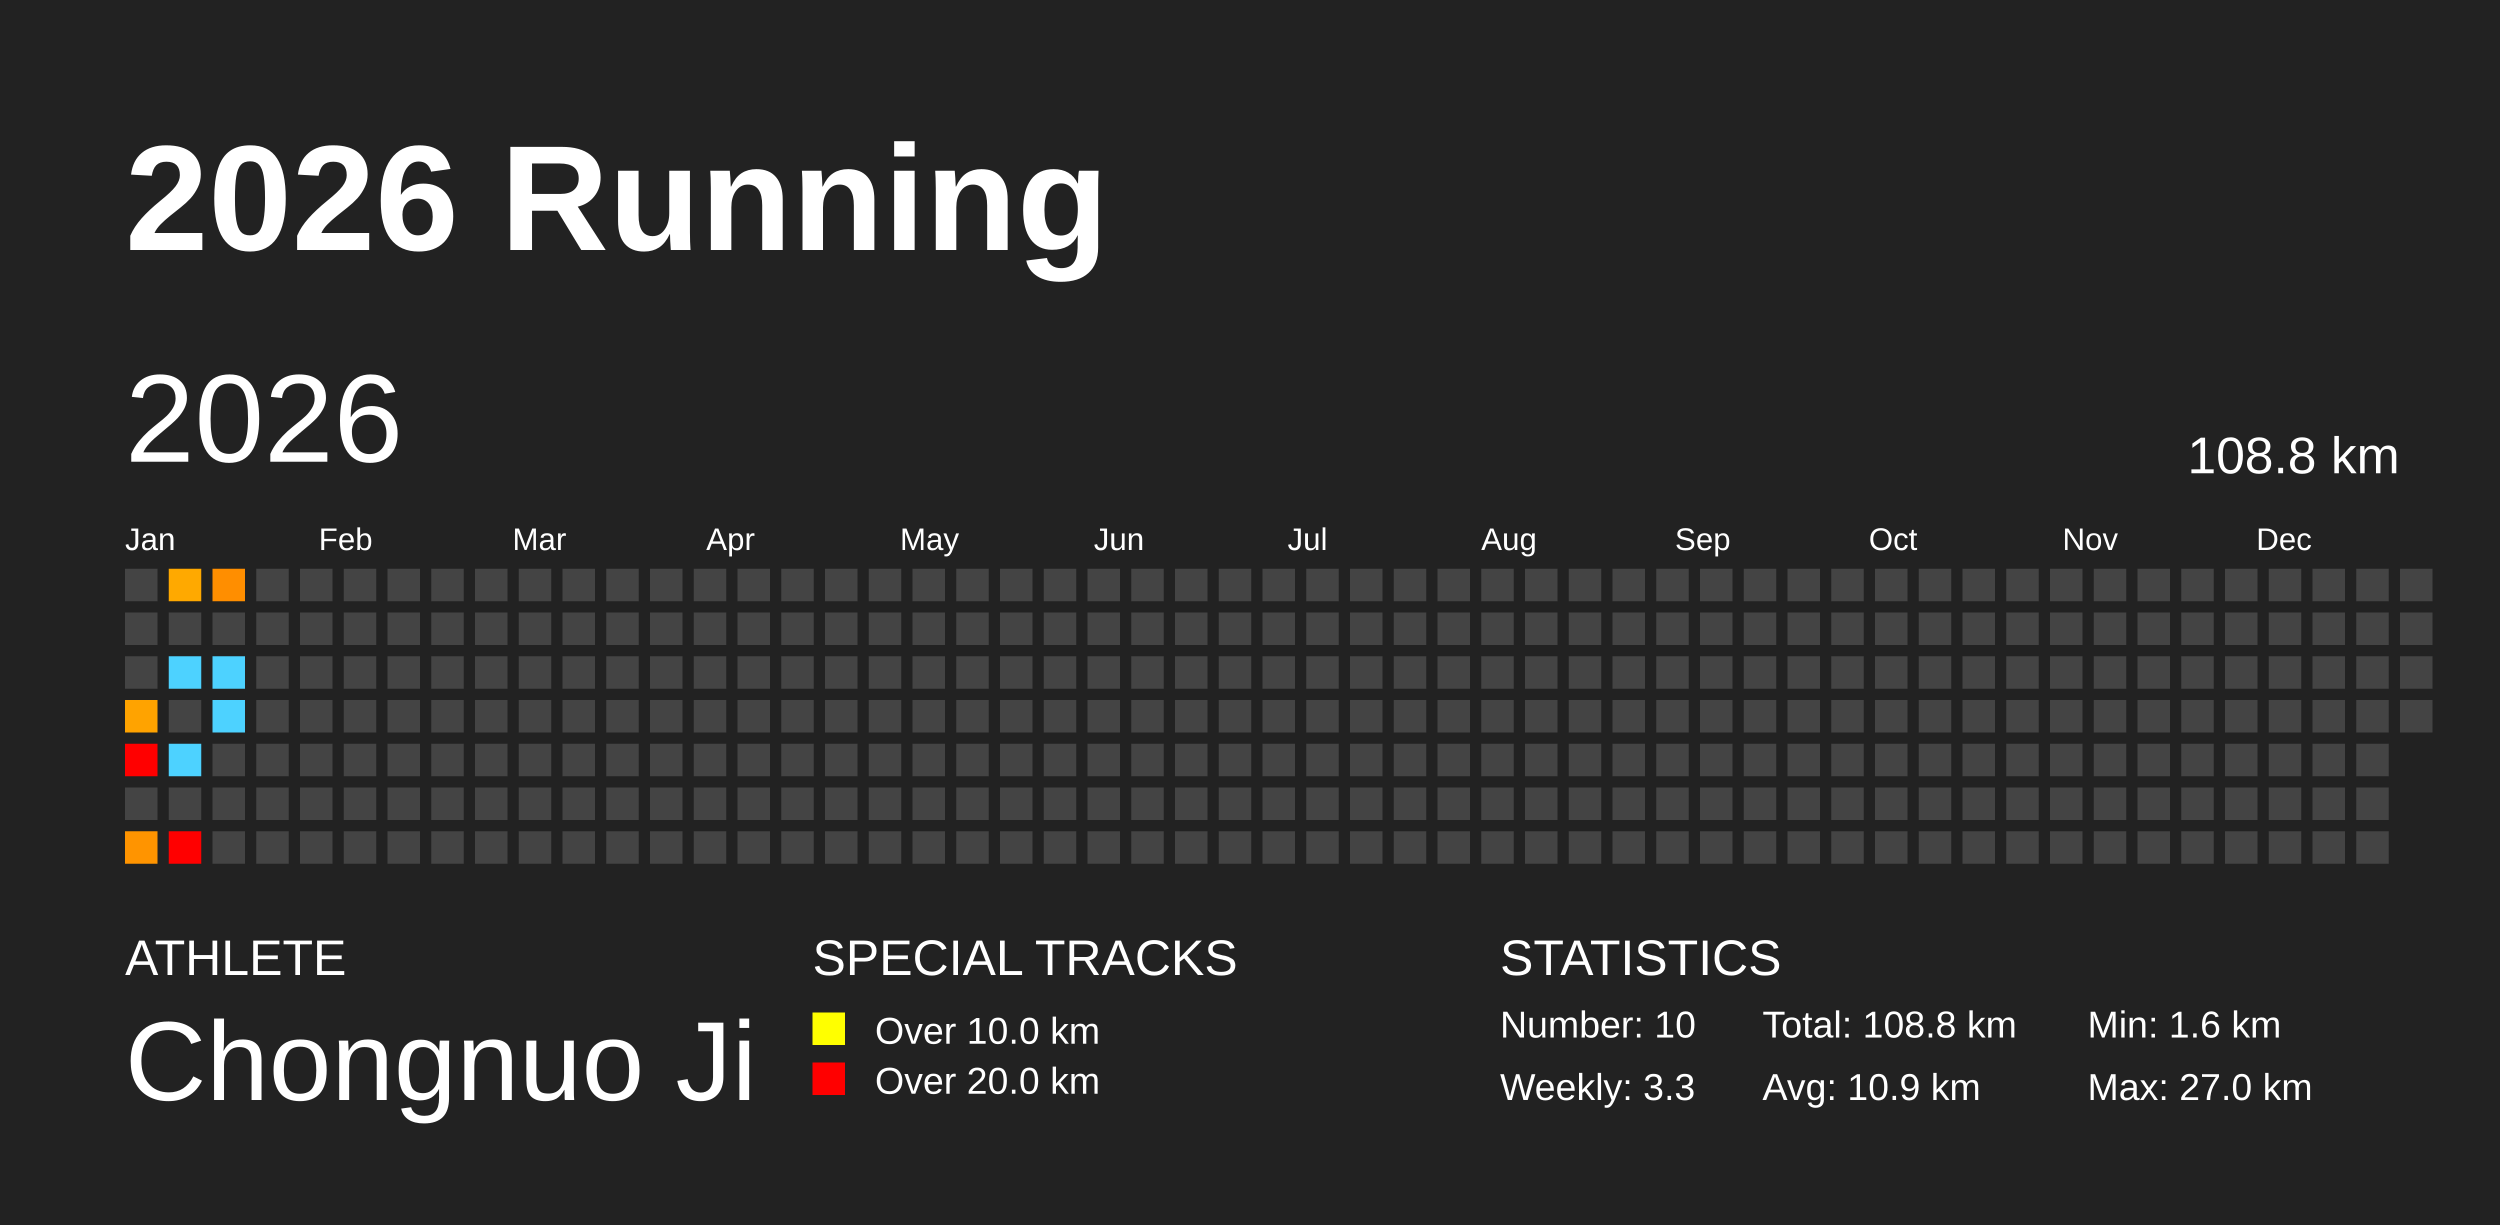
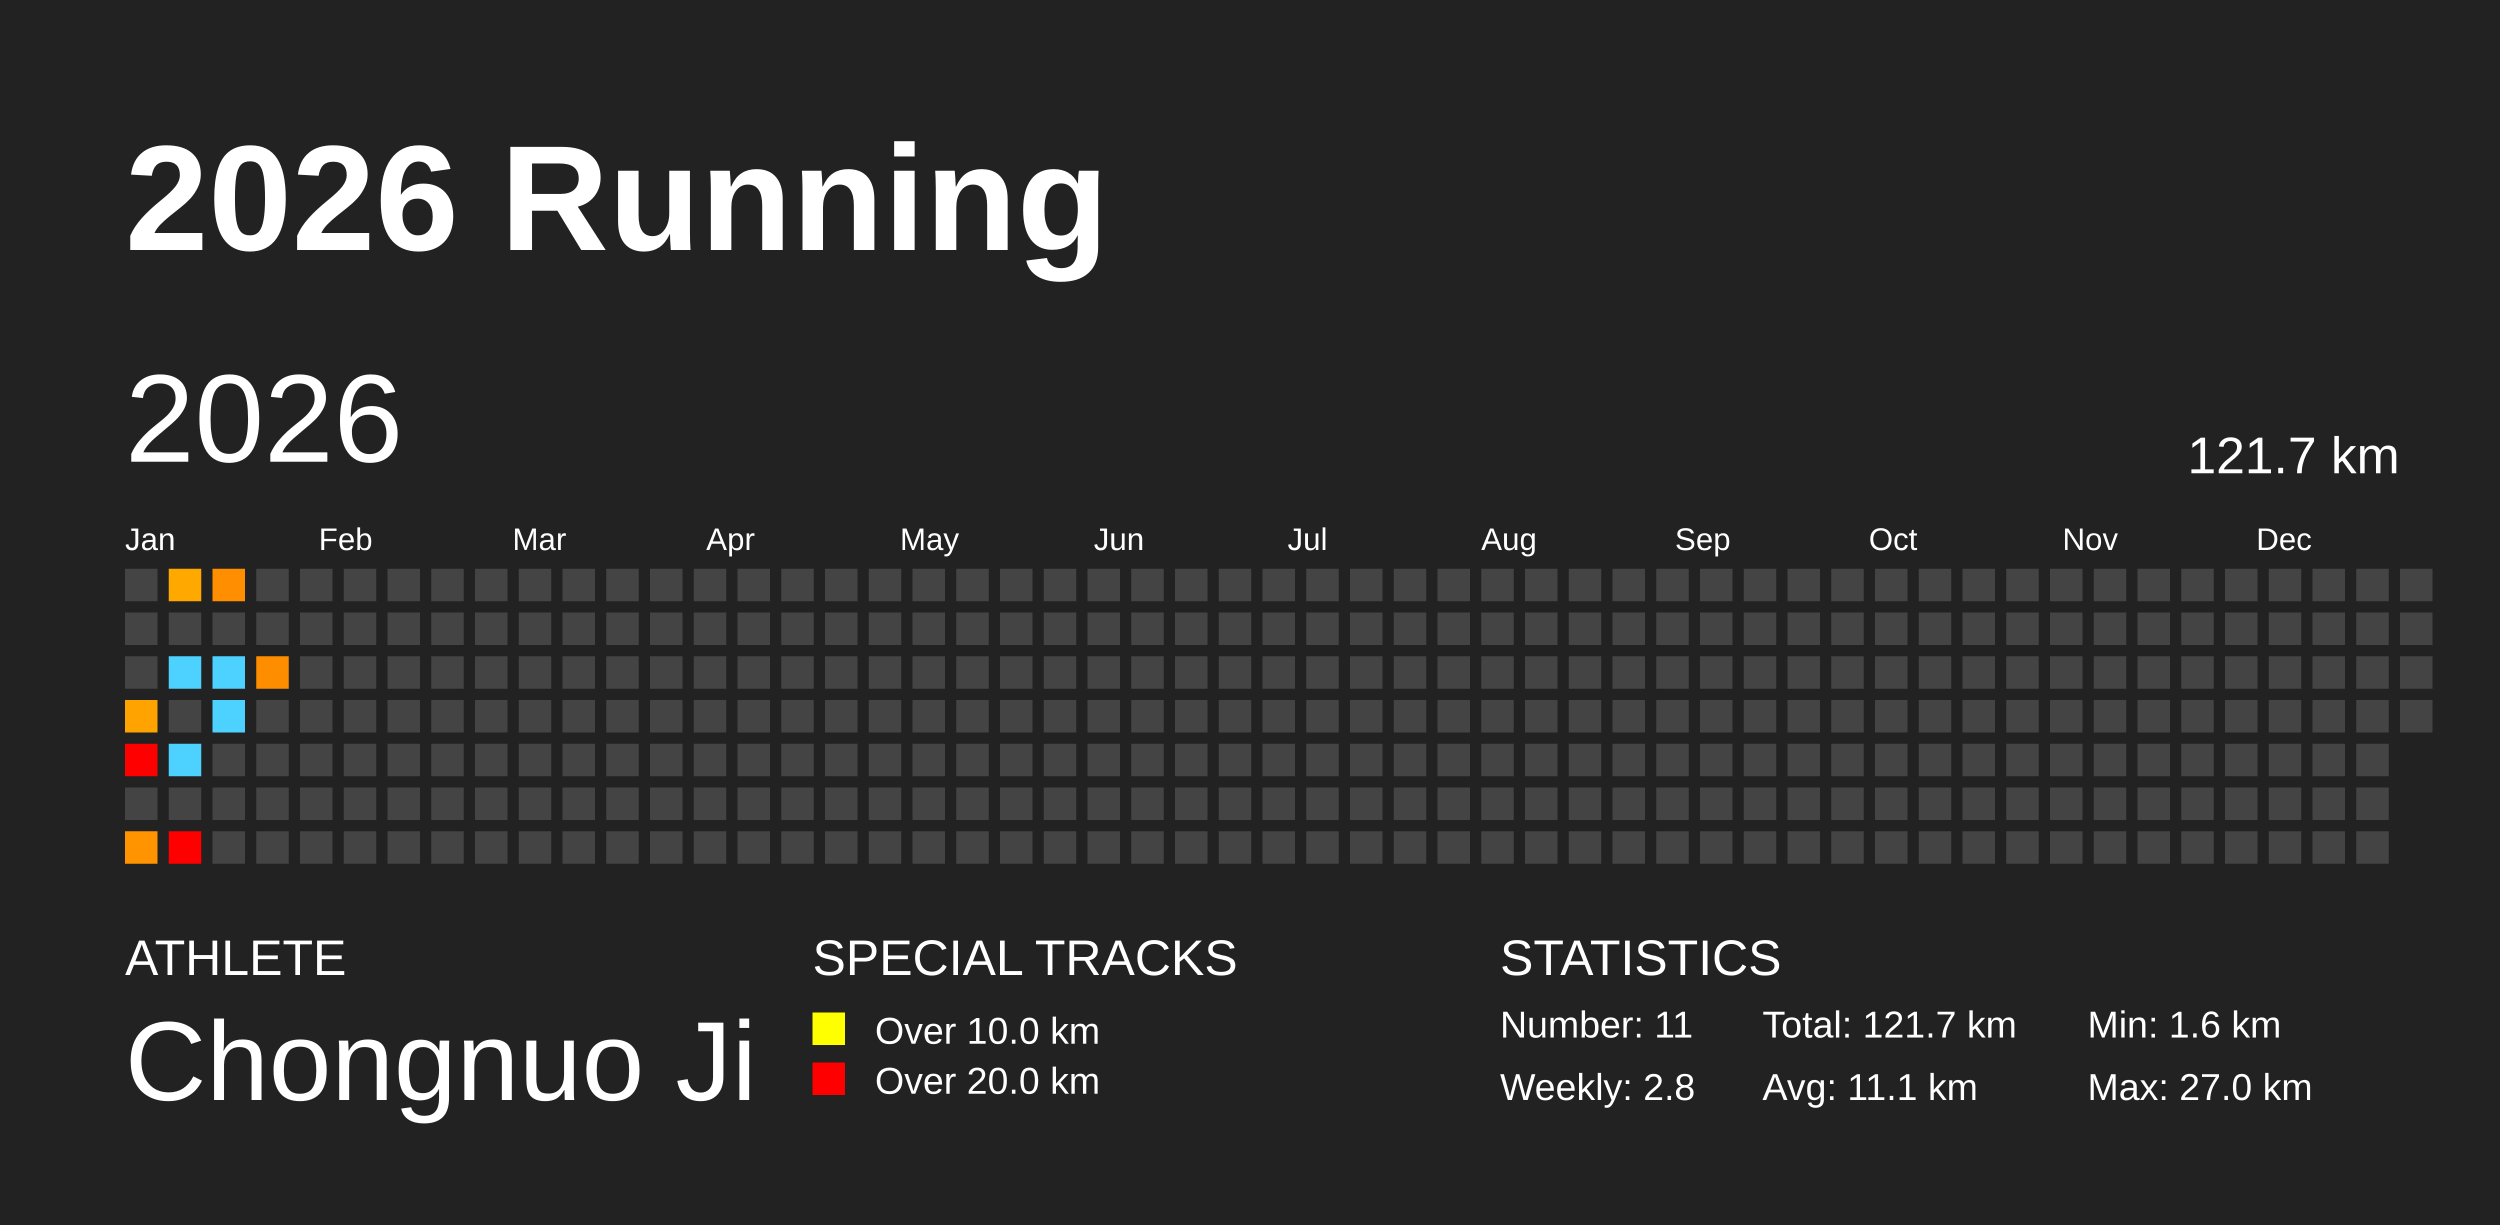
<svg xmlns="http://www.w3.org/2000/svg" baseProfile="full" height="98mm" version="1.1" viewBox="0,0,200,98" width="200mm">
  <defs />
  <rect fill="#222222" height="98" width="200" x="0" y="0" />
  <text fill="#FFFFFF" style="font-size:12px; font-family:Arial; font-weight:bold;" x="10" y="20">2026 Running</text>
  <text fill="#FFFFFF" style="font-size:4px; font-family:Arial" x="10" y="78">ATHLETE</text>
  <text fill="#FFFFFF" style="font-size:9px; font-family:Arial" x="10" y="88">Chongnuo Ji</text>
  <text fill="#FFFFFF" style="font-size:4px; font-family:Arial" x="65" y="78">SPECIAL TRACKS</text>
  <rect fill="yellow" height="2.6" width="2.6" x="65" y="81" />
  <text fill="#FFFFFF" style="font-size:3px; font-family:Arial" x="70" y="83.5">Over 10.0 km</text>
  <rect fill="red" height="2.6" width="2.6" x="65" y="85" />
  <text fill="#FFFFFF" style="font-size:3px; font-family:Arial" x="70" y="87.5">Over 20.0 km</text>
  <text fill="#FFFFFF" style="font-size:4px; font-family:Arial" x="120" y="78">STATISTICS</text>
-   <text fill="#FFFFFF" style="font-size:3px; font-family:Arial" x="120" y="83">Number: 10</text>
-   <text fill="#FFFFFF" style="font-size:3px; font-family:Arial" x="120" y="88">Weekly: 3.3</text>
-   <text fill="#FFFFFF" style="font-size:3px; font-family:Arial" x="141" y="83">Total: 108.8 km</text>
-   <text fill="#FFFFFF" style="font-size:3px; font-family:Arial" x="141" y="88">Avg: 10.9 km</text>
+   <text fill="#FFFFFF" style="font-size:3px; font-family:Arial" x="120" y="83">Number: 11</text>
+   <text fill="#FFFFFF" style="font-size:3px; font-family:Arial" x="120" y="88">Weekly: 2.8</text>
+   <text fill="#FFFFFF" style="font-size:3px; font-family:Arial" x="141" y="83">Total: 121.7 km</text>
+   <text fill="#FFFFFF" style="font-size:3px; font-family:Arial" x="141" y="88">Avg: 11.1 km</text>
  <text fill="#FFFFFF" style="font-size:3px; font-family:Arial" x="167" y="83">Min: 1.6 km</text>
  <text fill="#FFFFFF" style="font-size:3px; font-family:Arial" x="167" y="88">Max: 27.0 km</text>
  <text dominant-baseline="hanging" fill="#FFFFFF" style="font-size:10.0px; font-family:Arial;" x="10" y="30">2026</text>
-   <text dominant-baseline="hanging" fill="#FFFFFF" style="font-size:4.125px; font-family:Arial;" x="175" y="35">108.8 km</text>
+   <text dominant-baseline="hanging" fill="#FFFFFF" style="font-size:4.125px; font-family:Arial;" x="175" y="35">121.7 km</text>
  <text fill="#FFFFFF" style="font-size:2.5px; font-family:Arial" x="10.0" y="44">Jan</text>
  <text fill="#FFFFFF" style="font-size:2.5px; font-family:Arial" x="25.5" y="44">Feb</text>
  <text fill="#FFFFFF" style="font-size:2.5px; font-family:Arial" x="41.0" y="44">Mar</text>
  <text fill="#FFFFFF" style="font-size:2.5px; font-family:Arial" x="56.5" y="44">Apr</text>
  <text fill="#FFFFFF" style="font-size:2.5px; font-family:Arial" x="72.0" y="44">May</text>
  <text fill="#FFFFFF" style="font-size:2.5px; font-family:Arial" x="87.5" y="44">Jun</text>
  <text fill="#FFFFFF" style="font-size:2.5px; font-family:Arial" x="103.0" y="44">Jul</text>
  <text fill="#FFFFFF" style="font-size:2.5px; font-family:Arial" x="118.5" y="44">Aug</text>
  <text fill="#FFFFFF" style="font-size:2.5px; font-family:Arial" x="134.0" y="44">Sep</text>
  <text fill="#FFFFFF" style="font-size:2.5px; font-family:Arial" x="149.5" y="44">Oct</text>
  <text fill="#FFFFFF" style="font-size:2.5px; font-family:Arial" x="165.0" y="44">Nov</text>
  <text fill="#FFFFFF" style="font-size:2.5px; font-family:Arial" x="180.5" y="44">Dec</text>
  <rect fill="#444444" height="2.6" width="2.6" x="10.0" y="45.5" />
  <rect fill="#444444" height="2.6" width="2.6" x="10.0" y="49.0" />
  <rect fill="#444444" height="2.6" width="2.6" x="10.0" y="52.5" />
  <rect fill="#ffa300" height="2.6" width="2.6" x="10.0" y="56.0" />
  <rect fill="red" height="2.6" width="2.6" x="10.0" y="59.5" />
  <rect fill="#444444" height="2.6" width="2.6" x="10.0" y="63.0" />
  <rect fill="#ff9400" height="2.6" width="2.6" x="10.0" y="66.5" />
  <rect fill="#ffa900" height="2.6" width="2.6" x="13.5" y="45.5" />
  <rect fill="#444444" height="2.6" width="2.6" x="13.5" y="49.0" />
  <rect fill="#4dd2ff" height="2.6" width="2.6" x="13.5" y="52.5" />
  <rect fill="#444444" height="2.6" width="2.6" x="13.5" y="56.0" />
  <rect fill="#4dd2ff" height="2.6" width="2.6" x="13.5" y="59.5" />
  <rect fill="#444444" height="2.6" width="2.6" x="13.5" y="63.0" />
  <rect fill="red" height="2.6" width="2.6" x="13.5" y="66.5" />
  <rect fill="#ff8e00" height="2.6" width="2.6" x="17.0" y="45.5" />
  <rect fill="#444444" height="2.6" width="2.6" x="17.0" y="49.0" />
  <rect fill="#4dd2ff" height="2.6" width="2.6" x="17.0" y="52.5" />
  <rect fill="#4dd2ff" height="2.6" width="2.6" x="17.0" y="56.0" />
  <rect fill="#444444" height="2.6" width="2.6" x="17.0" y="59.5" />
  <rect fill="#444444" height="2.6" width="2.6" x="17.0" y="63.0" />
  <rect fill="#444444" height="2.6" width="2.6" x="17.0" y="66.5" />
  <rect fill="#444444" height="2.6" width="2.6" x="20.5" y="45.5" />
  <rect fill="#444444" height="2.6" width="2.6" x="20.5" y="49.0" />
-   <rect fill="#444444" height="2.6" width="2.6" x="20.5" y="52.5" />
+   <rect fill="#ff8d00" height="2.6" width="2.6" x="20.5" y="52.5" />
  <rect fill="#444444" height="2.6" width="2.6" x="20.5" y="56.0" />
  <rect fill="#444444" height="2.6" width="2.6" x="20.5" y="59.5" />
  <rect fill="#444444" height="2.6" width="2.6" x="20.5" y="63.0" />
  <rect fill="#444444" height="2.6" width="2.6" x="20.5" y="66.5" />
  <rect fill="#444444" height="2.6" width="2.6" x="24.0" y="45.5" />
  <rect fill="#444444" height="2.6" width="2.6" x="24.0" y="49.0" />
  <rect fill="#444444" height="2.6" width="2.6" x="24.0" y="52.5" />
  <rect fill="#444444" height="2.6" width="2.6" x="24.0" y="56.0" />
  <rect fill="#444444" height="2.6" width="2.6" x="24.0" y="59.5" />
  <rect fill="#444444" height="2.6" width="2.6" x="24.0" y="63.0" />
  <rect fill="#444444" height="2.6" width="2.6" x="24.0" y="66.5" />
  <rect fill="#444444" height="2.6" width="2.6" x="27.5" y="45.5" />
  <rect fill="#444444" height="2.6" width="2.6" x="27.5" y="49.0" />
  <rect fill="#444444" height="2.6" width="2.6" x="27.5" y="52.5" />
  <rect fill="#444444" height="2.6" width="2.6" x="27.5" y="56.0" />
  <rect fill="#444444" height="2.6" width="2.6" x="27.5" y="59.5" />
  <rect fill="#444444" height="2.6" width="2.6" x="27.5" y="63.0" />
  <rect fill="#444444" height="2.6" width="2.6" x="27.5" y="66.5" />
  <rect fill="#444444" height="2.6" width="2.6" x="31.0" y="45.5" />
  <rect fill="#444444" height="2.6" width="2.6" x="31.0" y="49.0" />
  <rect fill="#444444" height="2.6" width="2.6" x="31.0" y="52.5" />
  <rect fill="#444444" height="2.6" width="2.6" x="31.0" y="56.0" />
  <rect fill="#444444" height="2.6" width="2.6" x="31.0" y="59.5" />
  <rect fill="#444444" height="2.6" width="2.6" x="31.0" y="63.0" />
  <rect fill="#444444" height="2.6" width="2.6" x="31.0" y="66.5" />
  <rect fill="#444444" height="2.6" width="2.6" x="34.5" y="45.5" />
  <rect fill="#444444" height="2.6" width="2.6" x="34.5" y="49.0" />
  <rect fill="#444444" height="2.6" width="2.6" x="34.5" y="52.5" />
  <rect fill="#444444" height="2.6" width="2.6" x="34.5" y="56.0" />
  <rect fill="#444444" height="2.6" width="2.6" x="34.5" y="59.5" />
  <rect fill="#444444" height="2.6" width="2.6" x="34.5" y="63.0" />
  <rect fill="#444444" height="2.6" width="2.6" x="34.5" y="66.5" />
  <rect fill="#444444" height="2.6" width="2.6" x="38.0" y="45.5" />
  <rect fill="#444444" height="2.6" width="2.6" x="38.0" y="49.0" />
  <rect fill="#444444" height="2.6" width="2.6" x="38.0" y="52.5" />
  <rect fill="#444444" height="2.6" width="2.6" x="38.0" y="56.0" />
  <rect fill="#444444" height="2.6" width="2.6" x="38.0" y="59.5" />
  <rect fill="#444444" height="2.6" width="2.6" x="38.0" y="63.0" />
  <rect fill="#444444" height="2.6" width="2.6" x="38.0" y="66.5" />
  <rect fill="#444444" height="2.6" width="2.6" x="41.5" y="45.5" />
  <rect fill="#444444" height="2.6" width="2.6" x="41.5" y="49.0" />
  <rect fill="#444444" height="2.6" width="2.6" x="41.5" y="52.5" />
  <rect fill="#444444" height="2.6" width="2.6" x="41.5" y="56.0" />
  <rect fill="#444444" height="2.6" width="2.6" x="41.5" y="59.5" />
  <rect fill="#444444" height="2.6" width="2.6" x="41.5" y="63.0" />
  <rect fill="#444444" height="2.6" width="2.6" x="41.5" y="66.5" />
  <rect fill="#444444" height="2.6" width="2.6" x="45.0" y="45.5" />
  <rect fill="#444444" height="2.6" width="2.6" x="45.0" y="49.0" />
  <rect fill="#444444" height="2.6" width="2.6" x="45.0" y="52.5" />
  <rect fill="#444444" height="2.6" width="2.6" x="45.0" y="56.0" />
  <rect fill="#444444" height="2.6" width="2.6" x="45.0" y="59.5" />
  <rect fill="#444444" height="2.6" width="2.6" x="45.0" y="63.0" />
  <rect fill="#444444" height="2.6" width="2.6" x="45.0" y="66.5" />
  <rect fill="#444444" height="2.6" width="2.6" x="48.5" y="45.5" />
  <rect fill="#444444" height="2.6" width="2.6" x="48.5" y="49.0" />
  <rect fill="#444444" height="2.6" width="2.6" x="48.5" y="52.5" />
  <rect fill="#444444" height="2.6" width="2.6" x="48.5" y="56.0" />
  <rect fill="#444444" height="2.6" width="2.6" x="48.5" y="59.5" />
  <rect fill="#444444" height="2.6" width="2.6" x="48.5" y="63.0" />
  <rect fill="#444444" height="2.6" width="2.6" x="48.5" y="66.5" />
  <rect fill="#444444" height="2.6" width="2.6" x="52.0" y="45.5" />
  <rect fill="#444444" height="2.6" width="2.6" x="52.0" y="49.0" />
  <rect fill="#444444" height="2.6" width="2.6" x="52.0" y="52.5" />
  <rect fill="#444444" height="2.6" width="2.6" x="52.0" y="56.0" />
  <rect fill="#444444" height="2.6" width="2.6" x="52.0" y="59.5" />
  <rect fill="#444444" height="2.6" width="2.6" x="52.0" y="63.0" />
  <rect fill="#444444" height="2.6" width="2.6" x="52.0" y="66.5" />
  <rect fill="#444444" height="2.6" width="2.6" x="55.5" y="45.5" />
  <rect fill="#444444" height="2.6" width="2.6" x="55.5" y="49.0" />
  <rect fill="#444444" height="2.6" width="2.6" x="55.5" y="52.5" />
  <rect fill="#444444" height="2.6" width="2.6" x="55.5" y="56.0" />
  <rect fill="#444444" height="2.6" width="2.6" x="55.5" y="59.5" />
  <rect fill="#444444" height="2.6" width="2.6" x="55.5" y="63.0" />
  <rect fill="#444444" height="2.6" width="2.6" x="55.5" y="66.5" />
  <rect fill="#444444" height="2.6" width="2.6" x="59.0" y="45.5" />
  <rect fill="#444444" height="2.6" width="2.6" x="59.0" y="49.0" />
  <rect fill="#444444" height="2.6" width="2.6" x="59.0" y="52.5" />
  <rect fill="#444444" height="2.6" width="2.6" x="59.0" y="56.0" />
  <rect fill="#444444" height="2.6" width="2.6" x="59.0" y="59.5" />
  <rect fill="#444444" height="2.6" width="2.6" x="59.0" y="63.0" />
  <rect fill="#444444" height="2.6" width="2.6" x="59.0" y="66.5" />
  <rect fill="#444444" height="2.6" width="2.6" x="62.5" y="45.5" />
  <rect fill="#444444" height="2.6" width="2.6" x="62.5" y="49.0" />
  <rect fill="#444444" height="2.6" width="2.6" x="62.5" y="52.5" />
  <rect fill="#444444" height="2.6" width="2.6" x="62.5" y="56.0" />
  <rect fill="#444444" height="2.6" width="2.6" x="62.5" y="59.5" />
  <rect fill="#444444" height="2.6" width="2.6" x="62.5" y="63.0" />
  <rect fill="#444444" height="2.6" width="2.6" x="62.5" y="66.5" />
  <rect fill="#444444" height="2.6" width="2.6" x="66.0" y="45.5" />
  <rect fill="#444444" height="2.6" width="2.6" x="66.0" y="49.0" />
  <rect fill="#444444" height="2.6" width="2.6" x="66.0" y="52.5" />
  <rect fill="#444444" height="2.6" width="2.6" x="66.0" y="56.0" />
  <rect fill="#444444" height="2.6" width="2.6" x="66.0" y="59.5" />
  <rect fill="#444444" height="2.6" width="2.6" x="66.0" y="63.0" />
  <rect fill="#444444" height="2.6" width="2.6" x="66.0" y="66.5" />
  <rect fill="#444444" height="2.6" width="2.6" x="69.5" y="45.5" />
  <rect fill="#444444" height="2.6" width="2.6" x="69.5" y="49.0" />
  <rect fill="#444444" height="2.6" width="2.6" x="69.5" y="52.5" />
  <rect fill="#444444" height="2.6" width="2.6" x="69.5" y="56.0" />
  <rect fill="#444444" height="2.6" width="2.6" x="69.5" y="59.5" />
  <rect fill="#444444" height="2.6" width="2.6" x="69.5" y="63.0" />
  <rect fill="#444444" height="2.6" width="2.6" x="69.5" y="66.5" />
  <rect fill="#444444" height="2.6" width="2.6" x="73.0" y="45.5" />
  <rect fill="#444444" height="2.6" width="2.6" x="73.0" y="49.0" />
  <rect fill="#444444" height="2.6" width="2.6" x="73.0" y="52.5" />
  <rect fill="#444444" height="2.6" width="2.6" x="73.0" y="56.0" />
  <rect fill="#444444" height="2.6" width="2.6" x="73.0" y="59.5" />
  <rect fill="#444444" height="2.6" width="2.6" x="73.0" y="63.0" />
  <rect fill="#444444" height="2.6" width="2.6" x="73.0" y="66.5" />
  <rect fill="#444444" height="2.6" width="2.6" x="76.5" y="45.5" />
  <rect fill="#444444" height="2.6" width="2.6" x="76.5" y="49.0" />
  <rect fill="#444444" height="2.6" width="2.6" x="76.5" y="52.5" />
  <rect fill="#444444" height="2.6" width="2.6" x="76.5" y="56.0" />
  <rect fill="#444444" height="2.6" width="2.6" x="76.5" y="59.5" />
  <rect fill="#444444" height="2.6" width="2.6" x="76.5" y="63.0" />
  <rect fill="#444444" height="2.6" width="2.6" x="76.5" y="66.5" />
  <rect fill="#444444" height="2.6" width="2.6" x="80.0" y="45.5" />
  <rect fill="#444444" height="2.6" width="2.6" x="80.0" y="49.0" />
  <rect fill="#444444" height="2.6" width="2.6" x="80.0" y="52.5" />
  <rect fill="#444444" height="2.6" width="2.6" x="80.0" y="56.0" />
  <rect fill="#444444" height="2.6" width="2.6" x="80.0" y="59.5" />
  <rect fill="#444444" height="2.6" width="2.6" x="80.0" y="63.0" />
  <rect fill="#444444" height="2.6" width="2.6" x="80.0" y="66.5" />
  <rect fill="#444444" height="2.6" width="2.6" x="83.5" y="45.5" />
  <rect fill="#444444" height="2.6" width="2.6" x="83.5" y="49.0" />
  <rect fill="#444444" height="2.6" width="2.6" x="83.5" y="52.5" />
  <rect fill="#444444" height="2.6" width="2.6" x="83.5" y="56.0" />
  <rect fill="#444444" height="2.6" width="2.6" x="83.5" y="59.5" />
  <rect fill="#444444" height="2.6" width="2.6" x="83.5" y="63.0" />
  <rect fill="#444444" height="2.6" width="2.6" x="83.5" y="66.5" />
  <rect fill="#444444" height="2.6" width="2.6" x="87.0" y="45.5" />
  <rect fill="#444444" height="2.6" width="2.6" x="87.0" y="49.0" />
  <rect fill="#444444" height="2.6" width="2.6" x="87.0" y="52.5" />
  <rect fill="#444444" height="2.6" width="2.6" x="87.0" y="56.0" />
  <rect fill="#444444" height="2.6" width="2.6" x="87.0" y="59.5" />
  <rect fill="#444444" height="2.6" width="2.6" x="87.0" y="63.0" />
  <rect fill="#444444" height="2.6" width="2.6" x="87.0" y="66.5" />
  <rect fill="#444444" height="2.6" width="2.6" x="90.5" y="45.5" />
  <rect fill="#444444" height="2.6" width="2.6" x="90.5" y="49.0" />
  <rect fill="#444444" height="2.6" width="2.6" x="90.5" y="52.5" />
  <rect fill="#444444" height="2.6" width="2.6" x="90.5" y="56.0" />
  <rect fill="#444444" height="2.6" width="2.6" x="90.5" y="59.5" />
  <rect fill="#444444" height="2.6" width="2.6" x="90.5" y="63.0" />
  <rect fill="#444444" height="2.6" width="2.6" x="90.5" y="66.5" />
  <rect fill="#444444" height="2.6" width="2.6" x="94.0" y="45.5" />
  <rect fill="#444444" height="2.6" width="2.6" x="94.0" y="49.0" />
  <rect fill="#444444" height="2.6" width="2.6" x="94.0" y="52.5" />
  <rect fill="#444444" height="2.6" width="2.6" x="94.0" y="56.0" />
  <rect fill="#444444" height="2.6" width="2.6" x="94.0" y="59.5" />
  <rect fill="#444444" height="2.6" width="2.6" x="94.0" y="63.0" />
  <rect fill="#444444" height="2.6" width="2.6" x="94.0" y="66.5" />
  <rect fill="#444444" height="2.6" width="2.6" x="97.5" y="45.5" />
  <rect fill="#444444" height="2.6" width="2.6" x="97.5" y="49.0" />
  <rect fill="#444444" height="2.6" width="2.6" x="97.5" y="52.5" />
  <rect fill="#444444" height="2.6" width="2.6" x="97.5" y="56.0" />
  <rect fill="#444444" height="2.6" width="2.6" x="97.5" y="59.5" />
  <rect fill="#444444" height="2.6" width="2.6" x="97.5" y="63.0" />
  <rect fill="#444444" height="2.6" width="2.6" x="97.5" y="66.5" />
  <rect fill="#444444" height="2.6" width="2.6" x="101.0" y="45.5" />
  <rect fill="#444444" height="2.6" width="2.6" x="101.0" y="49.0" />
  <rect fill="#444444" height="2.6" width="2.6" x="101.0" y="52.5" />
  <rect fill="#444444" height="2.6" width="2.6" x="101.0" y="56.0" />
  <rect fill="#444444" height="2.6" width="2.6" x="101.0" y="59.5" />
  <rect fill="#444444" height="2.6" width="2.6" x="101.0" y="63.0" />
  <rect fill="#444444" height="2.6" width="2.6" x="101.0" y="66.5" />
  <rect fill="#444444" height="2.6" width="2.6" x="104.5" y="45.5" />
  <rect fill="#444444" height="2.6" width="2.6" x="104.5" y="49.0" />
  <rect fill="#444444" height="2.6" width="2.6" x="104.5" y="52.5" />
  <rect fill="#444444" height="2.6" width="2.6" x="104.5" y="56.0" />
  <rect fill="#444444" height="2.6" width="2.6" x="104.5" y="59.5" />
  <rect fill="#444444" height="2.6" width="2.6" x="104.5" y="63.0" />
  <rect fill="#444444" height="2.6" width="2.6" x="104.5" y="66.5" />
  <rect fill="#444444" height="2.6" width="2.6" x="108.0" y="45.5" />
  <rect fill="#444444" height="2.6" width="2.6" x="108.0" y="49.0" />
  <rect fill="#444444" height="2.6" width="2.6" x="108.0" y="52.5" />
  <rect fill="#444444" height="2.6" width="2.6" x="108.0" y="56.0" />
  <rect fill="#444444" height="2.6" width="2.6" x="108.0" y="59.5" />
  <rect fill="#444444" height="2.6" width="2.6" x="108.0" y="63.0" />
  <rect fill="#444444" height="2.6" width="2.6" x="108.0" y="66.5" />
  <rect fill="#444444" height="2.6" width="2.6" x="111.5" y="45.5" />
  <rect fill="#444444" height="2.6" width="2.6" x="111.5" y="49.0" />
  <rect fill="#444444" height="2.6" width="2.6" x="111.5" y="52.5" />
  <rect fill="#444444" height="2.6" width="2.6" x="111.5" y="56.0" />
  <rect fill="#444444" height="2.6" width="2.6" x="111.5" y="59.5" />
  <rect fill="#444444" height="2.6" width="2.6" x="111.5" y="63.0" />
  <rect fill="#444444" height="2.6" width="2.6" x="111.5" y="66.5" />
  <rect fill="#444444" height="2.6" width="2.6" x="115.0" y="45.5" />
  <rect fill="#444444" height="2.6" width="2.6" x="115.0" y="49.0" />
  <rect fill="#444444" height="2.6" width="2.6" x="115.0" y="52.5" />
  <rect fill="#444444" height="2.6" width="2.6" x="115.0" y="56.0" />
  <rect fill="#444444" height="2.6" width="2.6" x="115.0" y="59.5" />
  <rect fill="#444444" height="2.6" width="2.6" x="115.0" y="63.0" />
  <rect fill="#444444" height="2.6" width="2.6" x="115.0" y="66.5" />
  <rect fill="#444444" height="2.6" width="2.6" x="118.5" y="45.5" />
  <rect fill="#444444" height="2.6" width="2.6" x="118.5" y="49.0" />
  <rect fill="#444444" height="2.6" width="2.6" x="118.5" y="52.5" />
  <rect fill="#444444" height="2.6" width="2.6" x="118.5" y="56.0" />
  <rect fill="#444444" height="2.6" width="2.6" x="118.5" y="59.5" />
  <rect fill="#444444" height="2.6" width="2.6" x="118.5" y="63.0" />
  <rect fill="#444444" height="2.6" width="2.6" x="118.5" y="66.5" />
  <rect fill="#444444" height="2.6" width="2.6" x="122.0" y="45.5" />
  <rect fill="#444444" height="2.6" width="2.6" x="122.0" y="49.0" />
  <rect fill="#444444" height="2.6" width="2.6" x="122.0" y="52.5" />
  <rect fill="#444444" height="2.6" width="2.6" x="122.0" y="56.0" />
  <rect fill="#444444" height="2.6" width="2.6" x="122.0" y="59.5" />
  <rect fill="#444444" height="2.6" width="2.6" x="122.0" y="63.0" />
  <rect fill="#444444" height="2.6" width="2.6" x="122.0" y="66.5" />
  <rect fill="#444444" height="2.6" width="2.6" x="125.5" y="45.5" />
  <rect fill="#444444" height="2.6" width="2.6" x="125.5" y="49.0" />
  <rect fill="#444444" height="2.6" width="2.6" x="125.5" y="52.5" />
  <rect fill="#444444" height="2.6" width="2.6" x="125.5" y="56.0" />
  <rect fill="#444444" height="2.6" width="2.6" x="125.5" y="59.5" />
  <rect fill="#444444" height="2.6" width="2.6" x="125.5" y="63.0" />
  <rect fill="#444444" height="2.6" width="2.6" x="125.5" y="66.5" />
  <rect fill="#444444" height="2.6" width="2.6" x="129.0" y="45.5" />
  <rect fill="#444444" height="2.6" width="2.6" x="129.0" y="49.0" />
  <rect fill="#444444" height="2.6" width="2.6" x="129.0" y="52.5" />
  <rect fill="#444444" height="2.6" width="2.6" x="129.0" y="56.0" />
  <rect fill="#444444" height="2.6" width="2.6" x="129.0" y="59.5" />
  <rect fill="#444444" height="2.6" width="2.6" x="129.0" y="63.0" />
  <rect fill="#444444" height="2.6" width="2.6" x="129.0" y="66.5" />
  <rect fill="#444444" height="2.6" width="2.6" x="132.5" y="45.5" />
  <rect fill="#444444" height="2.6" width="2.6" x="132.5" y="49.0" />
  <rect fill="#444444" height="2.6" width="2.6" x="132.5" y="52.5" />
  <rect fill="#444444" height="2.6" width="2.6" x="132.5" y="56.0" />
  <rect fill="#444444" height="2.6" width="2.6" x="132.5" y="59.5" />
  <rect fill="#444444" height="2.6" width="2.6" x="132.5" y="63.0" />
  <rect fill="#444444" height="2.6" width="2.6" x="132.5" y="66.5" />
  <rect fill="#444444" height="2.6" width="2.6" x="136.0" y="45.5" />
  <rect fill="#444444" height="2.6" width="2.6" x="136.0" y="49.0" />
  <rect fill="#444444" height="2.6" width="2.6" x="136.0" y="52.5" />
  <rect fill="#444444" height="2.6" width="2.6" x="136.0" y="56.0" />
  <rect fill="#444444" height="2.6" width="2.6" x="136.0" y="59.5" />
  <rect fill="#444444" height="2.6" width="2.6" x="136.0" y="63.0" />
  <rect fill="#444444" height="2.6" width="2.6" x="136.0" y="66.5" />
  <rect fill="#444444" height="2.6" width="2.6" x="139.5" y="45.5" />
  <rect fill="#444444" height="2.6" width="2.6" x="139.5" y="49.0" />
  <rect fill="#444444" height="2.6" width="2.6" x="139.5" y="52.5" />
  <rect fill="#444444" height="2.6" width="2.6" x="139.5" y="56.0" />
  <rect fill="#444444" height="2.6" width="2.6" x="139.5" y="59.5" />
  <rect fill="#444444" height="2.6" width="2.6" x="139.5" y="63.0" />
  <rect fill="#444444" height="2.6" width="2.6" x="139.5" y="66.5" />
  <rect fill="#444444" height="2.6" width="2.6" x="143.0" y="45.5" />
  <rect fill="#444444" height="2.6" width="2.6" x="143.0" y="49.0" />
  <rect fill="#444444" height="2.6" width="2.6" x="143.0" y="52.5" />
  <rect fill="#444444" height="2.6" width="2.6" x="143.0" y="56.0" />
  <rect fill="#444444" height="2.6" width="2.6" x="143.0" y="59.5" />
  <rect fill="#444444" height="2.6" width="2.6" x="143.0" y="63.0" />
  <rect fill="#444444" height="2.6" width="2.6" x="143.0" y="66.5" />
  <rect fill="#444444" height="2.6" width="2.6" x="146.5" y="45.5" />
  <rect fill="#444444" height="2.6" width="2.6" x="146.5" y="49.0" />
  <rect fill="#444444" height="2.6" width="2.6" x="146.5" y="52.5" />
  <rect fill="#444444" height="2.6" width="2.6" x="146.5" y="56.0" />
  <rect fill="#444444" height="2.6" width="2.6" x="146.5" y="59.5" />
  <rect fill="#444444" height="2.6" width="2.6" x="146.5" y="63.0" />
  <rect fill="#444444" height="2.6" width="2.6" x="146.5" y="66.5" />
  <rect fill="#444444" height="2.6" width="2.6" x="150.0" y="45.5" />
  <rect fill="#444444" height="2.6" width="2.6" x="150.0" y="49.0" />
  <rect fill="#444444" height="2.6" width="2.6" x="150.0" y="52.5" />
  <rect fill="#444444" height="2.6" width="2.6" x="150.0" y="56.0" />
  <rect fill="#444444" height="2.6" width="2.6" x="150.0" y="59.5" />
  <rect fill="#444444" height="2.6" width="2.6" x="150.0" y="63.0" />
  <rect fill="#444444" height="2.6" width="2.6" x="150.0" y="66.5" />
  <rect fill="#444444" height="2.6" width="2.6" x="153.5" y="45.5" />
  <rect fill="#444444" height="2.6" width="2.6" x="153.5" y="49.0" />
  <rect fill="#444444" height="2.6" width="2.6" x="153.5" y="52.5" />
  <rect fill="#444444" height="2.6" width="2.6" x="153.5" y="56.0" />
  <rect fill="#444444" height="2.6" width="2.6" x="153.5" y="59.5" />
  <rect fill="#444444" height="2.6" width="2.6" x="153.5" y="63.0" />
  <rect fill="#444444" height="2.6" width="2.6" x="153.5" y="66.5" />
  <rect fill="#444444" height="2.6" width="2.6" x="157.0" y="45.5" />
  <rect fill="#444444" height="2.6" width="2.6" x="157.0" y="49.0" />
  <rect fill="#444444" height="2.6" width="2.6" x="157.0" y="52.5" />
  <rect fill="#444444" height="2.6" width="2.6" x="157.0" y="56.0" />
  <rect fill="#444444" height="2.6" width="2.6" x="157.0" y="59.5" />
  <rect fill="#444444" height="2.6" width="2.6" x="157.0" y="63.0" />
  <rect fill="#444444" height="2.6" width="2.6" x="157.0" y="66.5" />
  <rect fill="#444444" height="2.6" width="2.6" x="160.5" y="45.5" />
  <rect fill="#444444" height="2.6" width="2.6" x="160.5" y="49.0" />
  <rect fill="#444444" height="2.6" width="2.6" x="160.5" y="52.5" />
  <rect fill="#444444" height="2.6" width="2.6" x="160.5" y="56.0" />
  <rect fill="#444444" height="2.6" width="2.6" x="160.5" y="59.5" />
  <rect fill="#444444" height="2.6" width="2.6" x="160.5" y="63.0" />
  <rect fill="#444444" height="2.6" width="2.6" x="160.5" y="66.5" />
  <rect fill="#444444" height="2.6" width="2.6" x="164.0" y="45.5" />
  <rect fill="#444444" height="2.6" width="2.6" x="164.0" y="49.0" />
  <rect fill="#444444" height="2.6" width="2.6" x="164.0" y="52.5" />
  <rect fill="#444444" height="2.6" width="2.6" x="164.0" y="56.0" />
  <rect fill="#444444" height="2.6" width="2.6" x="164.0" y="59.5" />
  <rect fill="#444444" height="2.6" width="2.6" x="164.0" y="63.0" />
  <rect fill="#444444" height="2.6" width="2.6" x="164.0" y="66.5" />
  <rect fill="#444444" height="2.6" width="2.6" x="167.5" y="45.5" />
  <rect fill="#444444" height="2.6" width="2.6" x="167.5" y="49.0" />
  <rect fill="#444444" height="2.6" width="2.6" x="167.5" y="52.5" />
  <rect fill="#444444" height="2.6" width="2.6" x="167.5" y="56.0" />
  <rect fill="#444444" height="2.6" width="2.6" x="167.5" y="59.5" />
  <rect fill="#444444" height="2.6" width="2.6" x="167.5" y="63.0" />
  <rect fill="#444444" height="2.6" width="2.6" x="167.5" y="66.5" />
  <rect fill="#444444" height="2.6" width="2.6" x="171.0" y="45.5" />
  <rect fill="#444444" height="2.6" width="2.6" x="171.0" y="49.0" />
  <rect fill="#444444" height="2.6" width="2.6" x="171.0" y="52.5" />
  <rect fill="#444444" height="2.6" width="2.6" x="171.0" y="56.0" />
  <rect fill="#444444" height="2.6" width="2.6" x="171.0" y="59.5" />
  <rect fill="#444444" height="2.6" width="2.6" x="171.0" y="63.0" />
  <rect fill="#444444" height="2.6" width="2.6" x="171.0" y="66.5" />
  <rect fill="#444444" height="2.6" width="2.6" x="174.5" y="45.5" />
  <rect fill="#444444" height="2.6" width="2.6" x="174.5" y="49.0" />
  <rect fill="#444444" height="2.6" width="2.6" x="174.5" y="52.5" />
  <rect fill="#444444" height="2.6" width="2.6" x="174.5" y="56.0" />
  <rect fill="#444444" height="2.6" width="2.6" x="174.5" y="59.5" />
  <rect fill="#444444" height="2.6" width="2.6" x="174.5" y="63.0" />
  <rect fill="#444444" height="2.6" width="2.6" x="174.5" y="66.5" />
  <rect fill="#444444" height="2.6" width="2.6" x="178.0" y="45.5" />
  <rect fill="#444444" height="2.6" width="2.6" x="178.0" y="49.0" />
  <rect fill="#444444" height="2.6" width="2.6" x="178.0" y="52.5" />
  <rect fill="#444444" height="2.6" width="2.6" x="178.0" y="56.0" />
  <rect fill="#444444" height="2.6" width="2.6" x="178.0" y="59.5" />
  <rect fill="#444444" height="2.6" width="2.6" x="178.0" y="63.0" />
  <rect fill="#444444" height="2.6" width="2.6" x="178.0" y="66.5" />
  <rect fill="#444444" height="2.6" width="2.6" x="181.5" y="45.5" />
  <rect fill="#444444" height="2.6" width="2.6" x="181.5" y="49.0" />
  <rect fill="#444444" height="2.6" width="2.6" x="181.5" y="52.5" />
  <rect fill="#444444" height="2.6" width="2.6" x="181.5" y="56.0" />
  <rect fill="#444444" height="2.6" width="2.6" x="181.5" y="59.5" />
  <rect fill="#444444" height="2.6" width="2.6" x="181.5" y="63.0" />
  <rect fill="#444444" height="2.6" width="2.6" x="181.5" y="66.5" />
  <rect fill="#444444" height="2.6" width="2.6" x="185.0" y="45.5" />
  <rect fill="#444444" height="2.6" width="2.6" x="185.0" y="49.0" />
  <rect fill="#444444" height="2.6" width="2.6" x="185.0" y="52.5" />
  <rect fill="#444444" height="2.6" width="2.6" x="185.0" y="56.0" />
  <rect fill="#444444" height="2.6" width="2.6" x="185.0" y="59.5" />
  <rect fill="#444444" height="2.6" width="2.6" x="185.0" y="63.0" />
  <rect fill="#444444" height="2.6" width="2.6" x="185.0" y="66.5" />
  <rect fill="#444444" height="2.6" width="2.6" x="188.5" y="45.5" />
  <rect fill="#444444" height="2.6" width="2.6" x="188.5" y="49.0" />
  <rect fill="#444444" height="2.6" width="2.6" x="188.5" y="52.5" />
  <rect fill="#444444" height="2.6" width="2.6" x="188.5" y="56.0" />
  <rect fill="#444444" height="2.6" width="2.6" x="188.5" y="59.5" />
  <rect fill="#444444" height="2.6" width="2.6" x="188.5" y="63.0" />
  <rect fill="#444444" height="2.6" width="2.6" x="188.5" y="66.5" />
  <rect fill="#444444" height="2.6" width="2.6" x="192.0" y="45.5" />
  <rect fill="#444444" height="2.6" width="2.6" x="192.0" y="49.0" />
  <rect fill="#444444" height="2.6" width="2.6" x="192.0" y="52.5" />
  <rect fill="#444444" height="2.6" width="2.6" x="192.0" y="56.0" />
</svg>
